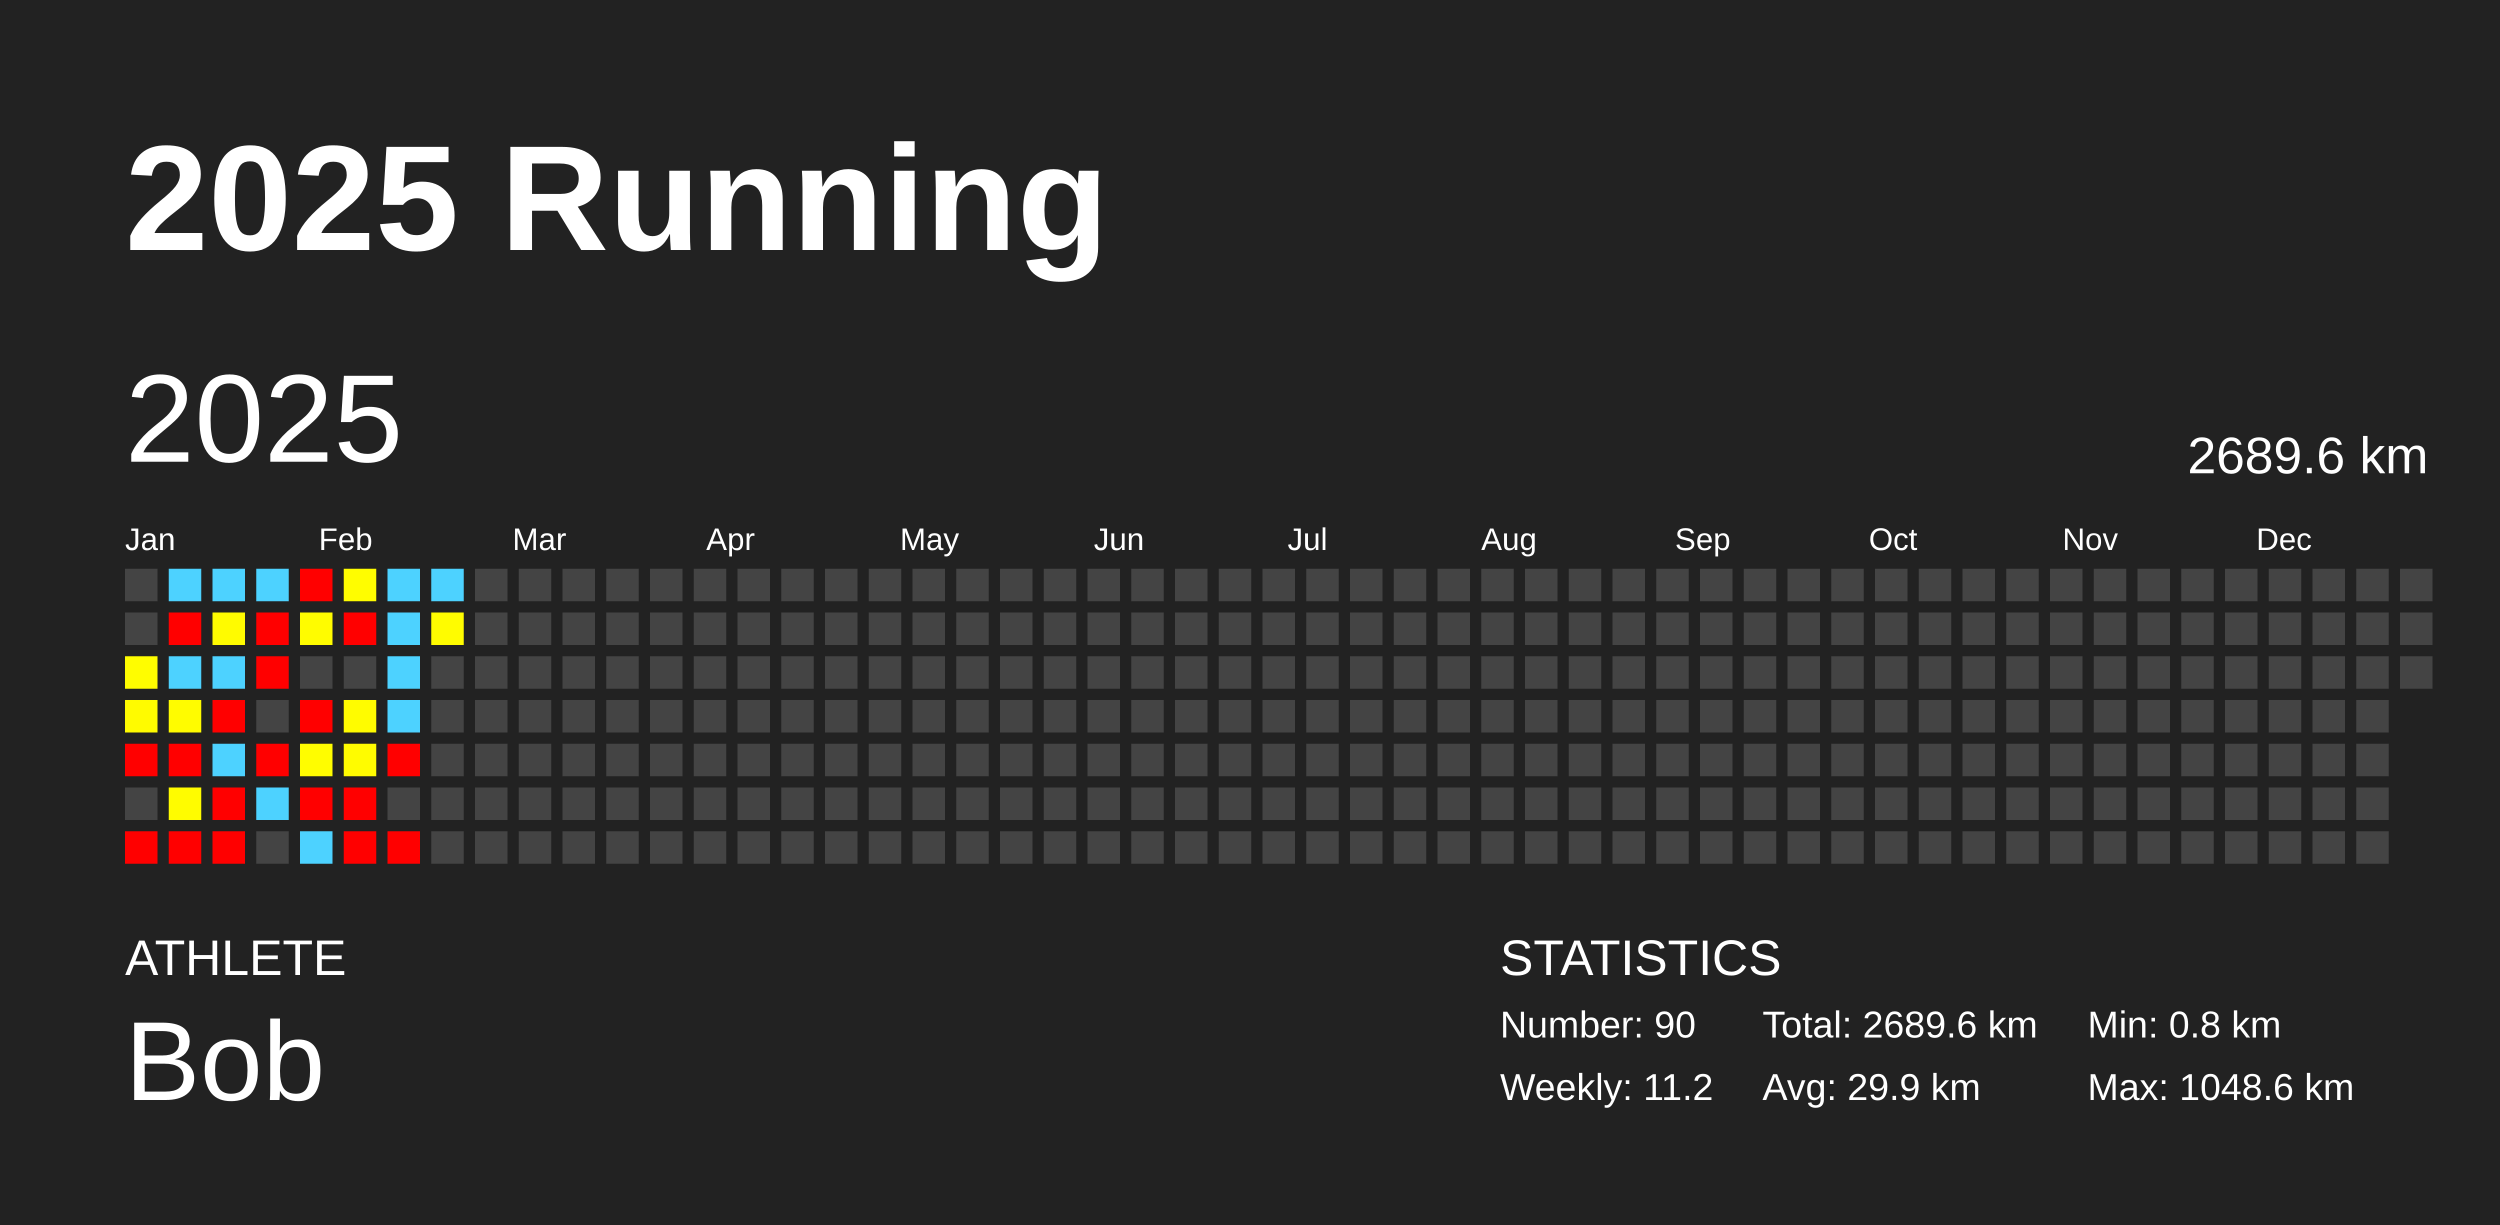
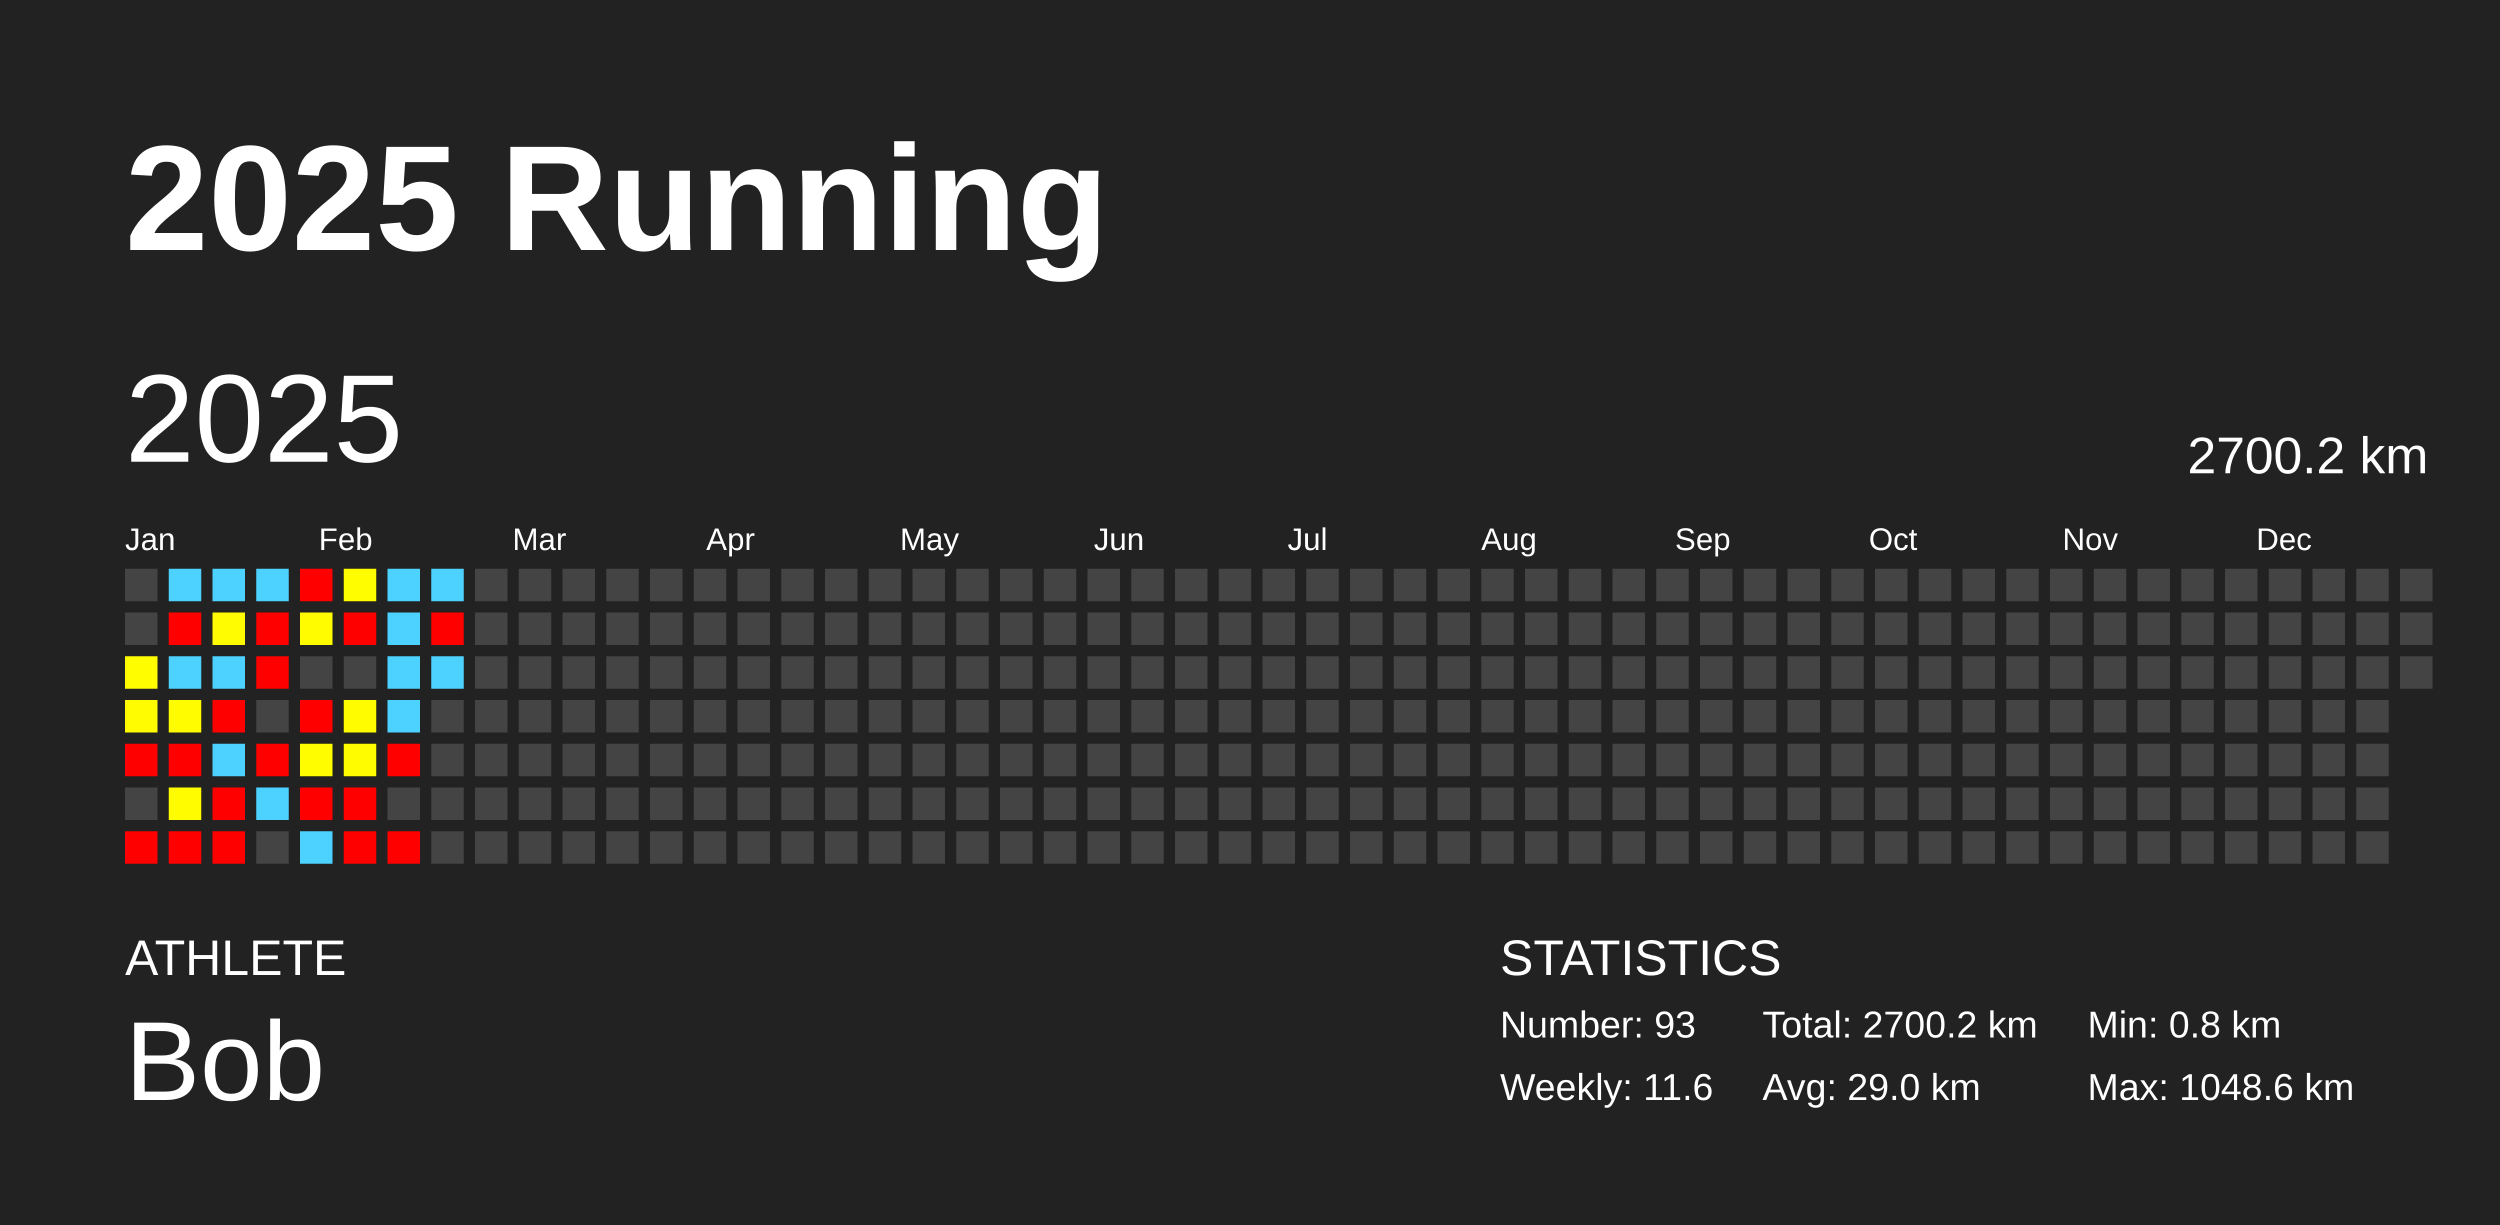
<svg xmlns="http://www.w3.org/2000/svg" baseProfile="full" height="98mm" version="1.1" viewBox="0,0,200,98" width="200mm">
  <defs />
  <rect fill="#222222" height="98" width="200" x="0" y="0" />
  <text fill="#FFFFFF" style="font-size:12px; font-family:Arial; font-weight:bold;" x="10" y="20">2025 Running</text>
  <text fill="#FFFFFF" style="font-size:4px; font-family:Arial" x="10" y="78">ATHLETE</text>
  <text fill="#FFFFFF" style="font-size:9px; font-family:Arial" x="10" y="88">Bob</text>
  <text fill="#FFFFFF" style="font-size:4px; font-family:Arial" x="120" y="78">STATISTICS</text>
-   <text fill="#FFFFFF" style="font-size:3px; font-family:Arial" x="120" y="83">Number: 90</text>
-   <text fill="#FFFFFF" style="font-size:3px; font-family:Arial" x="120" y="88">Weekly: 11.2</text>
-   <text fill="#FFFFFF" style="font-size:3px; font-family:Arial" x="141" y="83">Total: 2689.6 km</text>
-   <text fill="#FFFFFF" style="font-size:3px; font-family:Arial" x="141" y="88">Avg: 29.9 km</text>
+   <text fill="#FFFFFF" style="font-size:3px; font-family:Arial" x="120" y="83">Number: 93</text>
+   <text fill="#FFFFFF" style="font-size:3px; font-family:Arial" x="120" y="88">Weekly: 11.6</text>
+   <text fill="#FFFFFF" style="font-size:3px; font-family:Arial" x="141" y="83">Total: 2700.2 km</text>
+   <text fill="#FFFFFF" style="font-size:3px; font-family:Arial" x="141" y="88">Avg: 29.0 km</text>
  <text fill="#FFFFFF" style="font-size:3px; font-family:Arial" x="167" y="83">Min: 0.8 km</text>
  <text fill="#FFFFFF" style="font-size:3px; font-family:Arial" x="167" y="88">Max: 1048.6 km</text>
  <text dominant-baseline="hanging" fill="#FFFFFF" style="font-size:10.0px; font-family:Arial;" x="10" y="30">2025</text>
-   <text dominant-baseline="hanging" fill="#FFFFFF" style="font-size:4.125px; font-family:Arial;" x="175" y="35">2689.6 km</text>
+   <text dominant-baseline="hanging" fill="#FFFFFF" style="font-size:4.125px; font-family:Arial;" x="175" y="35">2700.2 km</text>
  <text fill="#FFFFFF" style="font-size:2.5px; font-family:Arial" x="10.0" y="44">Jan</text>
  <text fill="#FFFFFF" style="font-size:2.5px; font-family:Arial" x="25.5" y="44">Feb</text>
  <text fill="#FFFFFF" style="font-size:2.5px; font-family:Arial" x="41.0" y="44">Mar</text>
  <text fill="#FFFFFF" style="font-size:2.5px; font-family:Arial" x="56.5" y="44">Apr</text>
  <text fill="#FFFFFF" style="font-size:2.5px; font-family:Arial" x="72.0" y="44">May</text>
  <text fill="#FFFFFF" style="font-size:2.5px; font-family:Arial" x="87.5" y="44">Jun</text>
  <text fill="#FFFFFF" style="font-size:2.5px; font-family:Arial" x="103.0" y="44">Jul</text>
  <text fill="#FFFFFF" style="font-size:2.5px; font-family:Arial" x="118.5" y="44">Aug</text>
  <text fill="#FFFFFF" style="font-size:2.5px; font-family:Arial" x="134.0" y="44">Sep</text>
  <text fill="#FFFFFF" style="font-size:2.5px; font-family:Arial" x="149.5" y="44">Oct</text>
  <text fill="#FFFFFF" style="font-size:2.5px; font-family:Arial" x="165.0" y="44">Nov</text>
  <text fill="#FFFFFF" style="font-size:2.5px; font-family:Arial" x="180.5" y="44">Dec</text>
  <rect fill="#444444" height="2.6" width="2.6" x="10.0" y="45.5" />
  <rect fill="#444444" height="2.6" width="2.6" x="10.0" y="49.0" />
  <rect fill="#fffd00" height="2.6" width="2.6" x="10.0" y="52.5" />
  <rect fill="#fffb00" height="2.6" width="2.6" x="10.0" y="56.0" />
  <rect fill="red" height="2.6" width="2.6" x="10.0" y="59.5" />
  <rect fill="#444444" height="2.6" width="2.6" x="10.0" y="63.0" />
  <rect fill="red" height="2.6" width="2.6" x="10.0" y="66.5" />
  <rect fill="#4dd2ff" height="2.6" width="2.6" x="13.5" y="45.5" />
  <rect fill="red" height="2.6" width="2.6" x="13.5" y="49.0" />
  <rect fill="#4dd2ff" height="2.6" width="2.6" x="13.5" y="52.5" />
  <rect fill="#fffc00" height="2.6" width="2.6" x="13.5" y="56.0" />
  <rect fill="red" height="2.6" width="2.6" x="13.5" y="59.5" />
  <rect fill="#fffc00" height="2.6" width="2.6" x="13.5" y="63.0" />
  <rect fill="red" height="2.6" width="2.6" x="13.5" y="66.5" />
  <rect fill="#4dd2ff" height="2.6" width="2.6" x="17.0" y="45.5" />
  <rect fill="#fffb00" height="2.6" width="2.6" x="17.0" y="49.0" />
  <rect fill="#4dd2ff" height="2.6" width="2.6" x="17.0" y="52.5" />
  <rect fill="red" height="2.6" width="2.6" x="17.0" y="56.0" />
  <rect fill="#4dd2ff" height="2.6" width="2.6" x="17.0" y="59.5" />
  <rect fill="red" height="2.6" width="2.6" x="17.0" y="63.0" />
  <rect fill="red" height="2.6" width="2.6" x="17.0" y="66.5" />
  <rect fill="#4dd2ff" height="2.6" width="2.6" x="20.5" y="45.5" />
  <rect fill="red" height="2.6" width="2.6" x="20.5" y="49.0" />
  <rect fill="red" height="2.6" width="2.6" x="20.5" y="52.5" />
  <rect fill="#444444" height="2.6" width="2.6" x="20.5" y="56.0" />
  <rect fill="red" height="2.6" width="2.6" x="20.5" y="59.5" />
  <rect fill="#4dd2ff" height="2.6" width="2.6" x="20.5" y="63.0" />
  <rect fill="#444444" height="2.6" width="2.6" x="20.5" y="66.5" />
  <rect fill="red" height="2.6" width="2.6" x="24.0" y="45.5" />
  <rect fill="#fffc00" height="2.6" width="2.6" x="24.0" y="49.0" />
  <rect fill="#444444" height="2.6" width="2.6" x="24.0" y="52.5" />
  <rect fill="red" height="2.6" width="2.6" x="24.0" y="56.0" />
  <rect fill="#fffd00" height="2.6" width="2.6" x="24.0" y="59.5" />
  <rect fill="red" height="2.6" width="2.6" x="24.0" y="63.0" />
  <rect fill="#4dd2ff" height="2.6" width="2.6" x="24.0" y="66.5" />
  <rect fill="#fffd00" height="2.6" width="2.6" x="27.5" y="45.5" />
  <rect fill="red" height="2.6" width="2.6" x="27.5" y="49.0" />
  <rect fill="#444444" height="2.6" width="2.6" x="27.5" y="52.5" />
  <rect fill="#fffc00" height="2.6" width="2.6" x="27.5" y="56.0" />
  <rect fill="#fffc00" height="2.6" width="2.6" x="27.5" y="59.5" />
  <rect fill="red" height="2.6" width="2.6" x="27.5" y="63.0" />
  <rect fill="red" height="2.6" width="2.6" x="27.5" y="66.5" />
  <rect fill="#4dd2ff" height="2.6" width="2.6" x="31.0" y="45.5" />
  <rect fill="#4dd2ff" height="2.6" width="2.6" x="31.0" y="49.0" />
  <rect fill="#4dd2ff" height="2.6" width="2.6" x="31.0" y="52.5" />
  <rect fill="#4dd2ff" height="2.6" width="2.6" x="31.0" y="56.0" />
  <rect fill="red" height="2.6" width="2.6" x="31.0" y="59.5" />
  <rect fill="#444444" height="2.6" width="2.6" x="31.0" y="63.0" />
  <rect fill="red" height="2.6" width="2.6" x="31.0" y="66.5" />
  <rect fill="#4dd2ff" height="2.6" width="2.6" x="34.5" y="45.5" />
-   <rect fill="#fffc00" height="2.6" width="2.6" x="34.5" y="49.0" />
-   <rect fill="#444444" height="2.6" width="2.6" x="34.5" y="52.5" />
+   <rect fill="red" height="2.6" width="2.6" x="34.5" y="49.0" />
+   <rect fill="#4dd2ff" height="2.6" width="2.6" x="34.5" y="52.5" />
  <rect fill="#444444" height="2.6" width="2.6" x="34.5" y="56.0" />
  <rect fill="#444444" height="2.6" width="2.6" x="34.5" y="59.5" />
  <rect fill="#444444" height="2.6" width="2.6" x="34.5" y="63.0" />
  <rect fill="#444444" height="2.6" width="2.6" x="34.5" y="66.5" />
  <rect fill="#444444" height="2.6" width="2.6" x="38.0" y="45.5" />
  <rect fill="#444444" height="2.6" width="2.6" x="38.0" y="49.0" />
  <rect fill="#444444" height="2.6" width="2.6" x="38.0" y="52.5" />
  <rect fill="#444444" height="2.6" width="2.6" x="38.0" y="56.0" />
  <rect fill="#444444" height="2.6" width="2.6" x="38.0" y="59.5" />
  <rect fill="#444444" height="2.6" width="2.6" x="38.0" y="63.0" />
  <rect fill="#444444" height="2.6" width="2.6" x="38.0" y="66.5" />
  <rect fill="#444444" height="2.6" width="2.6" x="41.5" y="45.5" />
  <rect fill="#444444" height="2.6" width="2.6" x="41.5" y="49.0" />
  <rect fill="#444444" height="2.6" width="2.6" x="41.5" y="52.5" />
  <rect fill="#444444" height="2.6" width="2.6" x="41.5" y="56.0" />
  <rect fill="#444444" height="2.6" width="2.6" x="41.5" y="59.5" />
  <rect fill="#444444" height="2.6" width="2.6" x="41.5" y="63.0" />
  <rect fill="#444444" height="2.6" width="2.6" x="41.5" y="66.5" />
  <rect fill="#444444" height="2.6" width="2.6" x="45.0" y="45.5" />
  <rect fill="#444444" height="2.6" width="2.6" x="45.0" y="49.0" />
  <rect fill="#444444" height="2.6" width="2.6" x="45.0" y="52.5" />
  <rect fill="#444444" height="2.6" width="2.6" x="45.0" y="56.0" />
  <rect fill="#444444" height="2.6" width="2.6" x="45.0" y="59.5" />
  <rect fill="#444444" height="2.6" width="2.6" x="45.0" y="63.0" />
  <rect fill="#444444" height="2.6" width="2.6" x="45.0" y="66.5" />
  <rect fill="#444444" height="2.6" width="2.6" x="48.5" y="45.5" />
  <rect fill="#444444" height="2.6" width="2.6" x="48.5" y="49.0" />
  <rect fill="#444444" height="2.6" width="2.6" x="48.5" y="52.5" />
  <rect fill="#444444" height="2.6" width="2.6" x="48.5" y="56.0" />
  <rect fill="#444444" height="2.6" width="2.6" x="48.5" y="59.5" />
  <rect fill="#444444" height="2.6" width="2.6" x="48.5" y="63.0" />
  <rect fill="#444444" height="2.6" width="2.6" x="48.5" y="66.5" />
  <rect fill="#444444" height="2.6" width="2.6" x="52.0" y="45.5" />
  <rect fill="#444444" height="2.6" width="2.6" x="52.0" y="49.0" />
  <rect fill="#444444" height="2.6" width="2.6" x="52.0" y="52.5" />
  <rect fill="#444444" height="2.6" width="2.6" x="52.0" y="56.0" />
  <rect fill="#444444" height="2.6" width="2.6" x="52.0" y="59.5" />
  <rect fill="#444444" height="2.6" width="2.6" x="52.0" y="63.0" />
  <rect fill="#444444" height="2.6" width="2.6" x="52.0" y="66.5" />
  <rect fill="#444444" height="2.6" width="2.6" x="55.5" y="45.5" />
  <rect fill="#444444" height="2.6" width="2.6" x="55.5" y="49.0" />
  <rect fill="#444444" height="2.6" width="2.6" x="55.5" y="52.5" />
  <rect fill="#444444" height="2.6" width="2.6" x="55.5" y="56.0" />
  <rect fill="#444444" height="2.6" width="2.6" x="55.5" y="59.5" />
  <rect fill="#444444" height="2.6" width="2.6" x="55.5" y="63.0" />
  <rect fill="#444444" height="2.6" width="2.6" x="55.5" y="66.5" />
  <rect fill="#444444" height="2.6" width="2.6" x="59.0" y="45.5" />
  <rect fill="#444444" height="2.6" width="2.6" x="59.0" y="49.0" />
  <rect fill="#444444" height="2.6" width="2.6" x="59.0" y="52.5" />
  <rect fill="#444444" height="2.6" width="2.6" x="59.0" y="56.0" />
  <rect fill="#444444" height="2.6" width="2.6" x="59.0" y="59.5" />
  <rect fill="#444444" height="2.6" width="2.6" x="59.0" y="63.0" />
  <rect fill="#444444" height="2.6" width="2.6" x="59.0" y="66.5" />
  <rect fill="#444444" height="2.6" width="2.6" x="62.5" y="45.5" />
  <rect fill="#444444" height="2.6" width="2.6" x="62.5" y="49.0" />
  <rect fill="#444444" height="2.6" width="2.6" x="62.5" y="52.5" />
  <rect fill="#444444" height="2.6" width="2.6" x="62.5" y="56.0" />
  <rect fill="#444444" height="2.6" width="2.6" x="62.5" y="59.5" />
  <rect fill="#444444" height="2.6" width="2.6" x="62.5" y="63.0" />
  <rect fill="#444444" height="2.6" width="2.6" x="62.5" y="66.5" />
  <rect fill="#444444" height="2.6" width="2.6" x="66.0" y="45.5" />
  <rect fill="#444444" height="2.6" width="2.6" x="66.0" y="49.0" />
  <rect fill="#444444" height="2.6" width="2.6" x="66.0" y="52.5" />
  <rect fill="#444444" height="2.6" width="2.6" x="66.0" y="56.0" />
  <rect fill="#444444" height="2.6" width="2.6" x="66.0" y="59.5" />
  <rect fill="#444444" height="2.6" width="2.6" x="66.0" y="63.0" />
  <rect fill="#444444" height="2.6" width="2.6" x="66.0" y="66.5" />
  <rect fill="#444444" height="2.6" width="2.6" x="69.5" y="45.5" />
  <rect fill="#444444" height="2.6" width="2.6" x="69.5" y="49.0" />
  <rect fill="#444444" height="2.6" width="2.6" x="69.5" y="52.5" />
  <rect fill="#444444" height="2.6" width="2.6" x="69.5" y="56.0" />
  <rect fill="#444444" height="2.6" width="2.6" x="69.5" y="59.5" />
  <rect fill="#444444" height="2.6" width="2.6" x="69.5" y="63.0" />
  <rect fill="#444444" height="2.6" width="2.6" x="69.5" y="66.5" />
  <rect fill="#444444" height="2.6" width="2.6" x="73.0" y="45.5" />
  <rect fill="#444444" height="2.6" width="2.6" x="73.0" y="49.0" />
  <rect fill="#444444" height="2.6" width="2.6" x="73.0" y="52.5" />
  <rect fill="#444444" height="2.6" width="2.6" x="73.0" y="56.0" />
  <rect fill="#444444" height="2.6" width="2.6" x="73.0" y="59.5" />
  <rect fill="#444444" height="2.6" width="2.6" x="73.0" y="63.0" />
  <rect fill="#444444" height="2.6" width="2.6" x="73.0" y="66.5" />
  <rect fill="#444444" height="2.6" width="2.6" x="76.5" y="45.5" />
  <rect fill="#444444" height="2.6" width="2.6" x="76.5" y="49.0" />
  <rect fill="#444444" height="2.6" width="2.6" x="76.5" y="52.5" />
  <rect fill="#444444" height="2.6" width="2.6" x="76.5" y="56.0" />
  <rect fill="#444444" height="2.6" width="2.6" x="76.5" y="59.5" />
  <rect fill="#444444" height="2.6" width="2.6" x="76.5" y="63.0" />
  <rect fill="#444444" height="2.6" width="2.6" x="76.5" y="66.5" />
  <rect fill="#444444" height="2.6" width="2.6" x="80.0" y="45.5" />
  <rect fill="#444444" height="2.6" width="2.6" x="80.0" y="49.0" />
  <rect fill="#444444" height="2.6" width="2.6" x="80.0" y="52.5" />
  <rect fill="#444444" height="2.6" width="2.6" x="80.0" y="56.0" />
  <rect fill="#444444" height="2.6" width="2.6" x="80.0" y="59.5" />
  <rect fill="#444444" height="2.6" width="2.6" x="80.0" y="63.0" />
  <rect fill="#444444" height="2.6" width="2.6" x="80.0" y="66.5" />
  <rect fill="#444444" height="2.6" width="2.6" x="83.5" y="45.5" />
  <rect fill="#444444" height="2.6" width="2.6" x="83.5" y="49.0" />
  <rect fill="#444444" height="2.6" width="2.6" x="83.5" y="52.5" />
  <rect fill="#444444" height="2.6" width="2.6" x="83.5" y="56.0" />
  <rect fill="#444444" height="2.6" width="2.6" x="83.5" y="59.5" />
  <rect fill="#444444" height="2.6" width="2.6" x="83.5" y="63.0" />
  <rect fill="#444444" height="2.6" width="2.6" x="83.5" y="66.5" />
  <rect fill="#444444" height="2.6" width="2.6" x="87.0" y="45.5" />
  <rect fill="#444444" height="2.6" width="2.6" x="87.0" y="49.0" />
  <rect fill="#444444" height="2.6" width="2.6" x="87.0" y="52.5" />
  <rect fill="#444444" height="2.6" width="2.6" x="87.0" y="56.0" />
  <rect fill="#444444" height="2.6" width="2.6" x="87.0" y="59.5" />
  <rect fill="#444444" height="2.6" width="2.6" x="87.0" y="63.0" />
  <rect fill="#444444" height="2.6" width="2.6" x="87.0" y="66.5" />
  <rect fill="#444444" height="2.6" width="2.6" x="90.5" y="45.5" />
  <rect fill="#444444" height="2.6" width="2.6" x="90.5" y="49.0" />
  <rect fill="#444444" height="2.6" width="2.6" x="90.5" y="52.5" />
  <rect fill="#444444" height="2.6" width="2.6" x="90.5" y="56.0" />
  <rect fill="#444444" height="2.6" width="2.6" x="90.5" y="59.5" />
  <rect fill="#444444" height="2.6" width="2.6" x="90.5" y="63.0" />
  <rect fill="#444444" height="2.6" width="2.6" x="90.5" y="66.5" />
  <rect fill="#444444" height="2.6" width="2.6" x="94.0" y="45.5" />
  <rect fill="#444444" height="2.6" width="2.6" x="94.0" y="49.0" />
  <rect fill="#444444" height="2.6" width="2.6" x="94.0" y="52.5" />
  <rect fill="#444444" height="2.6" width="2.6" x="94.0" y="56.0" />
  <rect fill="#444444" height="2.6" width="2.6" x="94.0" y="59.5" />
  <rect fill="#444444" height="2.6" width="2.6" x="94.0" y="63.0" />
  <rect fill="#444444" height="2.6" width="2.6" x="94.0" y="66.5" />
  <rect fill="#444444" height="2.6" width="2.6" x="97.5" y="45.5" />
  <rect fill="#444444" height="2.6" width="2.6" x="97.5" y="49.0" />
  <rect fill="#444444" height="2.6" width="2.6" x="97.5" y="52.5" />
  <rect fill="#444444" height="2.6" width="2.6" x="97.5" y="56.0" />
  <rect fill="#444444" height="2.6" width="2.6" x="97.5" y="59.5" />
  <rect fill="#444444" height="2.6" width="2.6" x="97.5" y="63.0" />
  <rect fill="#444444" height="2.6" width="2.6" x="97.5" y="66.5" />
  <rect fill="#444444" height="2.6" width="2.6" x="101.0" y="45.5" />
  <rect fill="#444444" height="2.6" width="2.6" x="101.0" y="49.0" />
  <rect fill="#444444" height="2.6" width="2.6" x="101.0" y="52.5" />
  <rect fill="#444444" height="2.6" width="2.6" x="101.0" y="56.0" />
  <rect fill="#444444" height="2.6" width="2.6" x="101.0" y="59.5" />
  <rect fill="#444444" height="2.6" width="2.6" x="101.0" y="63.0" />
  <rect fill="#444444" height="2.6" width="2.6" x="101.0" y="66.5" />
  <rect fill="#444444" height="2.6" width="2.6" x="104.5" y="45.5" />
  <rect fill="#444444" height="2.6" width="2.6" x="104.5" y="49.0" />
  <rect fill="#444444" height="2.6" width="2.6" x="104.5" y="52.5" />
  <rect fill="#444444" height="2.6" width="2.6" x="104.5" y="56.0" />
  <rect fill="#444444" height="2.6" width="2.6" x="104.5" y="59.5" />
  <rect fill="#444444" height="2.6" width="2.6" x="104.5" y="63.0" />
  <rect fill="#444444" height="2.6" width="2.6" x="104.5" y="66.5" />
  <rect fill="#444444" height="2.6" width="2.6" x="108.0" y="45.5" />
  <rect fill="#444444" height="2.6" width="2.6" x="108.0" y="49.0" />
  <rect fill="#444444" height="2.6" width="2.6" x="108.0" y="52.5" />
  <rect fill="#444444" height="2.6" width="2.6" x="108.0" y="56.0" />
  <rect fill="#444444" height="2.6" width="2.6" x="108.0" y="59.5" />
  <rect fill="#444444" height="2.6" width="2.6" x="108.0" y="63.0" />
  <rect fill="#444444" height="2.6" width="2.6" x="108.0" y="66.5" />
  <rect fill="#444444" height="2.6" width="2.6" x="111.5" y="45.5" />
  <rect fill="#444444" height="2.6" width="2.6" x="111.5" y="49.0" />
  <rect fill="#444444" height="2.6" width="2.6" x="111.5" y="52.5" />
  <rect fill="#444444" height="2.6" width="2.6" x="111.5" y="56.0" />
  <rect fill="#444444" height="2.6" width="2.6" x="111.5" y="59.5" />
  <rect fill="#444444" height="2.6" width="2.6" x="111.5" y="63.0" />
  <rect fill="#444444" height="2.6" width="2.6" x="111.5" y="66.5" />
  <rect fill="#444444" height="2.6" width="2.6" x="115.0" y="45.5" />
  <rect fill="#444444" height="2.6" width="2.6" x="115.0" y="49.0" />
  <rect fill="#444444" height="2.6" width="2.6" x="115.0" y="52.5" />
  <rect fill="#444444" height="2.6" width="2.6" x="115.0" y="56.0" />
  <rect fill="#444444" height="2.6" width="2.6" x="115.0" y="59.5" />
  <rect fill="#444444" height="2.6" width="2.6" x="115.0" y="63.0" />
  <rect fill="#444444" height="2.6" width="2.6" x="115.0" y="66.5" />
  <rect fill="#444444" height="2.6" width="2.6" x="118.5" y="45.5" />
  <rect fill="#444444" height="2.6" width="2.6" x="118.5" y="49.0" />
  <rect fill="#444444" height="2.6" width="2.6" x="118.5" y="52.5" />
  <rect fill="#444444" height="2.6" width="2.6" x="118.5" y="56.0" />
  <rect fill="#444444" height="2.6" width="2.6" x="118.5" y="59.5" />
  <rect fill="#444444" height="2.6" width="2.6" x="118.5" y="63.0" />
  <rect fill="#444444" height="2.6" width="2.6" x="118.5" y="66.5" />
  <rect fill="#444444" height="2.6" width="2.6" x="122.0" y="45.5" />
  <rect fill="#444444" height="2.6" width="2.6" x="122.0" y="49.0" />
  <rect fill="#444444" height="2.6" width="2.6" x="122.0" y="52.5" />
  <rect fill="#444444" height="2.6" width="2.6" x="122.0" y="56.0" />
  <rect fill="#444444" height="2.6" width="2.6" x="122.0" y="59.5" />
  <rect fill="#444444" height="2.6" width="2.6" x="122.0" y="63.0" />
  <rect fill="#444444" height="2.6" width="2.6" x="122.0" y="66.5" />
  <rect fill="#444444" height="2.6" width="2.6" x="125.5" y="45.5" />
  <rect fill="#444444" height="2.6" width="2.6" x="125.5" y="49.0" />
  <rect fill="#444444" height="2.6" width="2.6" x="125.5" y="52.5" />
  <rect fill="#444444" height="2.6" width="2.6" x="125.5" y="56.0" />
  <rect fill="#444444" height="2.6" width="2.6" x="125.5" y="59.5" />
  <rect fill="#444444" height="2.6" width="2.6" x="125.5" y="63.0" />
  <rect fill="#444444" height="2.6" width="2.6" x="125.5" y="66.5" />
  <rect fill="#444444" height="2.6" width="2.6" x="129.0" y="45.5" />
  <rect fill="#444444" height="2.6" width="2.6" x="129.0" y="49.0" />
  <rect fill="#444444" height="2.6" width="2.6" x="129.0" y="52.5" />
  <rect fill="#444444" height="2.6" width="2.6" x="129.0" y="56.0" />
  <rect fill="#444444" height="2.6" width="2.6" x="129.0" y="59.5" />
  <rect fill="#444444" height="2.6" width="2.6" x="129.0" y="63.0" />
  <rect fill="#444444" height="2.6" width="2.6" x="129.0" y="66.5" />
  <rect fill="#444444" height="2.6" width="2.6" x="132.5" y="45.5" />
  <rect fill="#444444" height="2.6" width="2.6" x="132.5" y="49.0" />
  <rect fill="#444444" height="2.6" width="2.6" x="132.5" y="52.5" />
  <rect fill="#444444" height="2.6" width="2.6" x="132.5" y="56.0" />
  <rect fill="#444444" height="2.6" width="2.6" x="132.5" y="59.5" />
  <rect fill="#444444" height="2.6" width="2.6" x="132.5" y="63.0" />
  <rect fill="#444444" height="2.6" width="2.6" x="132.5" y="66.5" />
  <rect fill="#444444" height="2.6" width="2.6" x="136.0" y="45.5" />
  <rect fill="#444444" height="2.6" width="2.6" x="136.0" y="49.0" />
  <rect fill="#444444" height="2.6" width="2.6" x="136.0" y="52.5" />
  <rect fill="#444444" height="2.6" width="2.6" x="136.0" y="56.0" />
  <rect fill="#444444" height="2.6" width="2.6" x="136.0" y="59.5" />
  <rect fill="#444444" height="2.6" width="2.6" x="136.0" y="63.0" />
  <rect fill="#444444" height="2.6" width="2.6" x="136.0" y="66.5" />
  <rect fill="#444444" height="2.6" width="2.6" x="139.5" y="45.5" />
  <rect fill="#444444" height="2.6" width="2.6" x="139.5" y="49.0" />
  <rect fill="#444444" height="2.6" width="2.6" x="139.5" y="52.5" />
  <rect fill="#444444" height="2.6" width="2.6" x="139.5" y="56.0" />
  <rect fill="#444444" height="2.6" width="2.6" x="139.5" y="59.5" />
  <rect fill="#444444" height="2.6" width="2.6" x="139.5" y="63.0" />
  <rect fill="#444444" height="2.6" width="2.6" x="139.5" y="66.5" />
  <rect fill="#444444" height="2.6" width="2.6" x="143.0" y="45.5" />
  <rect fill="#444444" height="2.6" width="2.6" x="143.0" y="49.0" />
  <rect fill="#444444" height="2.6" width="2.6" x="143.0" y="52.5" />
  <rect fill="#444444" height="2.6" width="2.6" x="143.0" y="56.0" />
  <rect fill="#444444" height="2.6" width="2.6" x="143.0" y="59.5" />
  <rect fill="#444444" height="2.6" width="2.6" x="143.0" y="63.0" />
  <rect fill="#444444" height="2.6" width="2.6" x="143.0" y="66.5" />
  <rect fill="#444444" height="2.6" width="2.6" x="146.5" y="45.5" />
  <rect fill="#444444" height="2.6" width="2.6" x="146.5" y="49.0" />
  <rect fill="#444444" height="2.6" width="2.6" x="146.5" y="52.5" />
  <rect fill="#444444" height="2.6" width="2.6" x="146.5" y="56.0" />
  <rect fill="#444444" height="2.6" width="2.6" x="146.5" y="59.5" />
  <rect fill="#444444" height="2.6" width="2.6" x="146.5" y="63.0" />
  <rect fill="#444444" height="2.6" width="2.6" x="146.5" y="66.5" />
  <rect fill="#444444" height="2.6" width="2.6" x="150.0" y="45.5" />
  <rect fill="#444444" height="2.6" width="2.6" x="150.0" y="49.0" />
  <rect fill="#444444" height="2.6" width="2.6" x="150.0" y="52.5" />
  <rect fill="#444444" height="2.6" width="2.6" x="150.0" y="56.0" />
  <rect fill="#444444" height="2.6" width="2.6" x="150.0" y="59.5" />
  <rect fill="#444444" height="2.6" width="2.6" x="150.0" y="63.0" />
  <rect fill="#444444" height="2.6" width="2.6" x="150.0" y="66.5" />
  <rect fill="#444444" height="2.6" width="2.6" x="153.5" y="45.5" />
  <rect fill="#444444" height="2.6" width="2.6" x="153.5" y="49.0" />
  <rect fill="#444444" height="2.6" width="2.6" x="153.5" y="52.5" />
  <rect fill="#444444" height="2.6" width="2.6" x="153.5" y="56.0" />
  <rect fill="#444444" height="2.6" width="2.6" x="153.5" y="59.5" />
  <rect fill="#444444" height="2.6" width="2.6" x="153.5" y="63.0" />
  <rect fill="#444444" height="2.6" width="2.6" x="153.5" y="66.5" />
  <rect fill="#444444" height="2.6" width="2.6" x="157.0" y="45.5" />
  <rect fill="#444444" height="2.6" width="2.6" x="157.0" y="49.0" />
  <rect fill="#444444" height="2.6" width="2.6" x="157.0" y="52.5" />
  <rect fill="#444444" height="2.6" width="2.6" x="157.0" y="56.0" />
  <rect fill="#444444" height="2.6" width="2.6" x="157.0" y="59.5" />
  <rect fill="#444444" height="2.6" width="2.6" x="157.0" y="63.0" />
  <rect fill="#444444" height="2.6" width="2.6" x="157.0" y="66.5" />
  <rect fill="#444444" height="2.6" width="2.6" x="160.5" y="45.5" />
  <rect fill="#444444" height="2.6" width="2.6" x="160.5" y="49.0" />
  <rect fill="#444444" height="2.6" width="2.6" x="160.5" y="52.5" />
  <rect fill="#444444" height="2.6" width="2.6" x="160.5" y="56.0" />
  <rect fill="#444444" height="2.6" width="2.6" x="160.5" y="59.5" />
  <rect fill="#444444" height="2.6" width="2.6" x="160.5" y="63.0" />
  <rect fill="#444444" height="2.6" width="2.6" x="160.5" y="66.5" />
  <rect fill="#444444" height="2.6" width="2.6" x="164.0" y="45.5" />
  <rect fill="#444444" height="2.6" width="2.6" x="164.0" y="49.0" />
  <rect fill="#444444" height="2.6" width="2.6" x="164.0" y="52.5" />
  <rect fill="#444444" height="2.6" width="2.6" x="164.0" y="56.0" />
  <rect fill="#444444" height="2.6" width="2.6" x="164.0" y="59.5" />
  <rect fill="#444444" height="2.6" width="2.6" x="164.0" y="63.0" />
  <rect fill="#444444" height="2.6" width="2.6" x="164.0" y="66.5" />
  <rect fill="#444444" height="2.6" width="2.6" x="167.5" y="45.5" />
  <rect fill="#444444" height="2.6" width="2.6" x="167.5" y="49.0" />
  <rect fill="#444444" height="2.6" width="2.6" x="167.5" y="52.5" />
  <rect fill="#444444" height="2.6" width="2.6" x="167.5" y="56.0" />
  <rect fill="#444444" height="2.6" width="2.6" x="167.5" y="59.5" />
  <rect fill="#444444" height="2.6" width="2.6" x="167.5" y="63.0" />
  <rect fill="#444444" height="2.6" width="2.6" x="167.5" y="66.5" />
  <rect fill="#444444" height="2.6" width="2.6" x="171.0" y="45.5" />
  <rect fill="#444444" height="2.6" width="2.6" x="171.0" y="49.0" />
  <rect fill="#444444" height="2.6" width="2.6" x="171.0" y="52.5" />
  <rect fill="#444444" height="2.6" width="2.6" x="171.0" y="56.0" />
  <rect fill="#444444" height="2.6" width="2.6" x="171.0" y="59.5" />
  <rect fill="#444444" height="2.6" width="2.6" x="171.0" y="63.0" />
  <rect fill="#444444" height="2.6" width="2.6" x="171.0" y="66.5" />
  <rect fill="#444444" height="2.6" width="2.6" x="174.5" y="45.5" />
  <rect fill="#444444" height="2.6" width="2.6" x="174.5" y="49.0" />
  <rect fill="#444444" height="2.6" width="2.6" x="174.5" y="52.5" />
  <rect fill="#444444" height="2.6" width="2.6" x="174.5" y="56.0" />
  <rect fill="#444444" height="2.6" width="2.6" x="174.5" y="59.5" />
  <rect fill="#444444" height="2.6" width="2.6" x="174.5" y="63.0" />
  <rect fill="#444444" height="2.6" width="2.6" x="174.5" y="66.5" />
  <rect fill="#444444" height="2.6" width="2.6" x="178.0" y="45.5" />
  <rect fill="#444444" height="2.6" width="2.6" x="178.0" y="49.0" />
  <rect fill="#444444" height="2.6" width="2.6" x="178.0" y="52.5" />
  <rect fill="#444444" height="2.6" width="2.6" x="178.0" y="56.0" />
  <rect fill="#444444" height="2.6" width="2.6" x="178.0" y="59.5" />
  <rect fill="#444444" height="2.6" width="2.6" x="178.0" y="63.0" />
  <rect fill="#444444" height="2.6" width="2.6" x="178.0" y="66.5" />
  <rect fill="#444444" height="2.6" width="2.6" x="181.5" y="45.5" />
  <rect fill="#444444" height="2.6" width="2.6" x="181.5" y="49.0" />
  <rect fill="#444444" height="2.6" width="2.6" x="181.5" y="52.5" />
  <rect fill="#444444" height="2.6" width="2.6" x="181.5" y="56.0" />
  <rect fill="#444444" height="2.6" width="2.6" x="181.5" y="59.5" />
  <rect fill="#444444" height="2.6" width="2.6" x="181.5" y="63.0" />
  <rect fill="#444444" height="2.6" width="2.6" x="181.5" y="66.5" />
  <rect fill="#444444" height="2.6" width="2.6" x="185.0" y="45.5" />
  <rect fill="#444444" height="2.6" width="2.6" x="185.0" y="49.0" />
  <rect fill="#444444" height="2.6" width="2.6" x="185.0" y="52.5" />
  <rect fill="#444444" height="2.6" width="2.6" x="185.0" y="56.0" />
  <rect fill="#444444" height="2.6" width="2.6" x="185.0" y="59.5" />
  <rect fill="#444444" height="2.6" width="2.6" x="185.0" y="63.0" />
  <rect fill="#444444" height="2.6" width="2.6" x="185.0" y="66.5" />
  <rect fill="#444444" height="2.6" width="2.6" x="188.5" y="45.5" />
  <rect fill="#444444" height="2.6" width="2.6" x="188.5" y="49.0" />
  <rect fill="#444444" height="2.6" width="2.6" x="188.5" y="52.5" />
  <rect fill="#444444" height="2.6" width="2.6" x="188.5" y="56.0" />
  <rect fill="#444444" height="2.6" width="2.6" x="188.5" y="59.5" />
  <rect fill="#444444" height="2.6" width="2.6" x="188.5" y="63.0" />
  <rect fill="#444444" height="2.6" width="2.6" x="188.5" y="66.5" />
  <rect fill="#444444" height="2.6" width="2.6" x="192.0" y="45.5" />
  <rect fill="#444444" height="2.6" width="2.6" x="192.0" y="49.0" />
  <rect fill="#444444" height="2.6" width="2.6" x="192.0" y="52.5" />
</svg>
